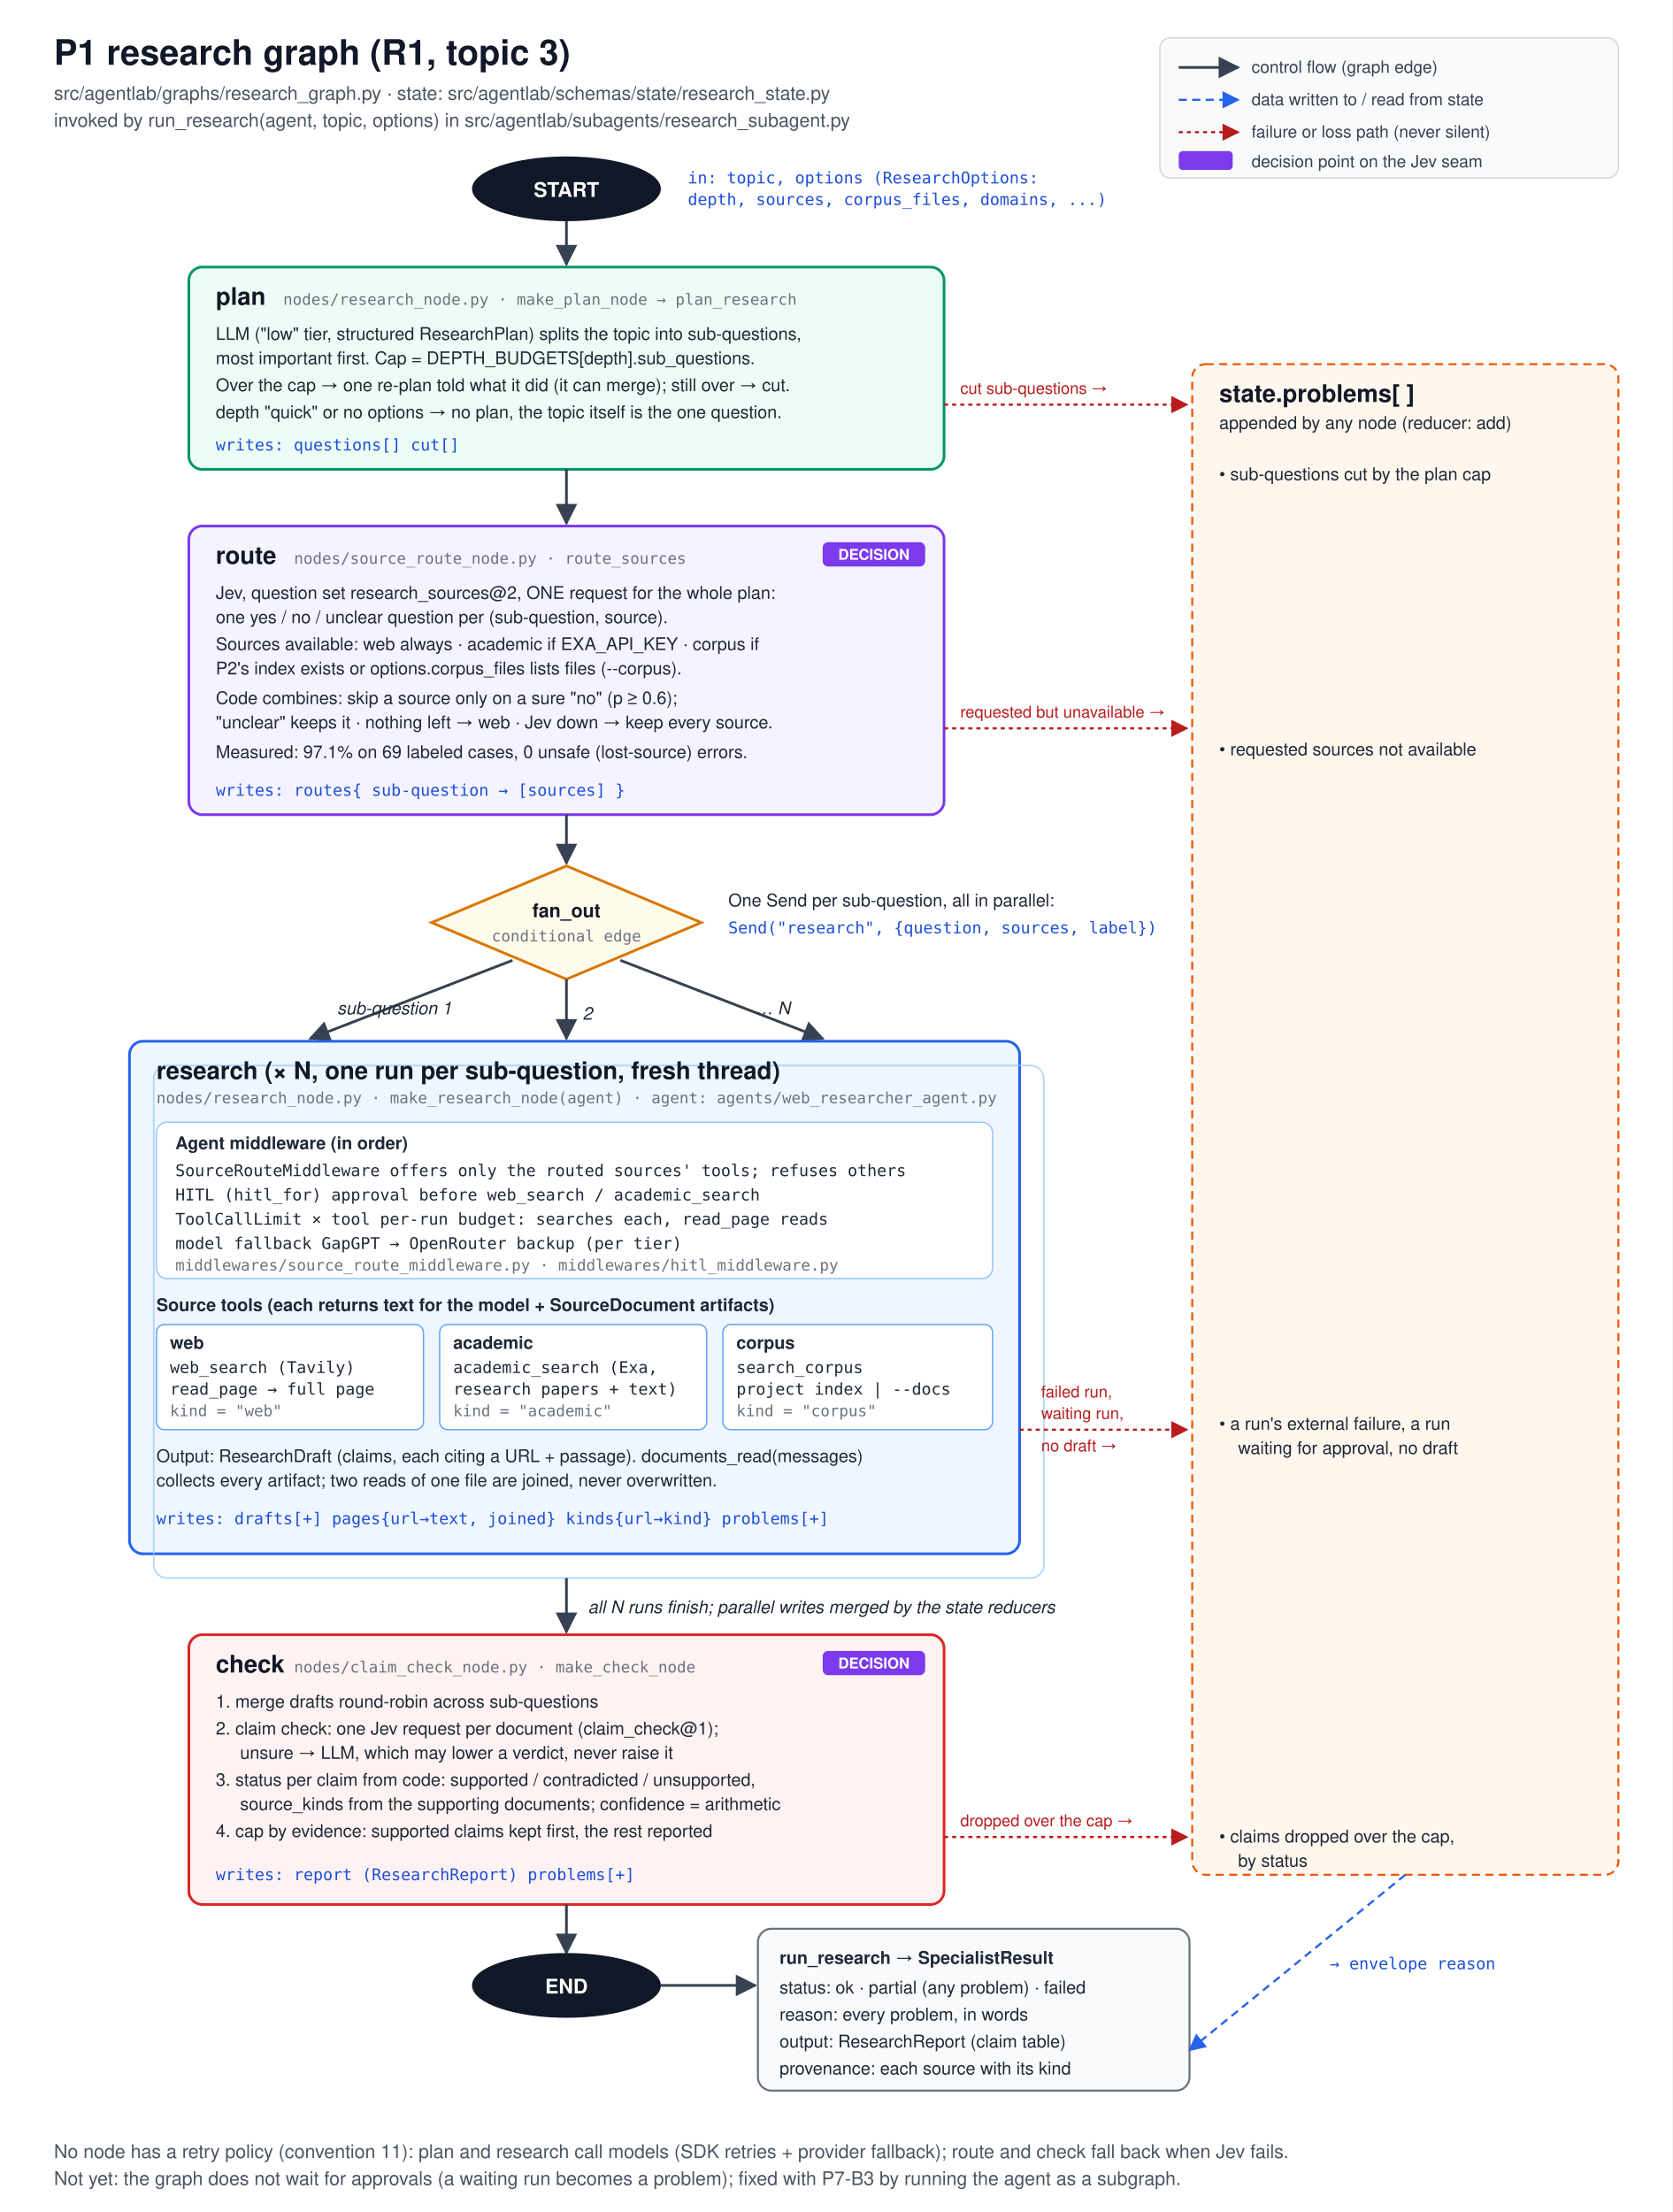
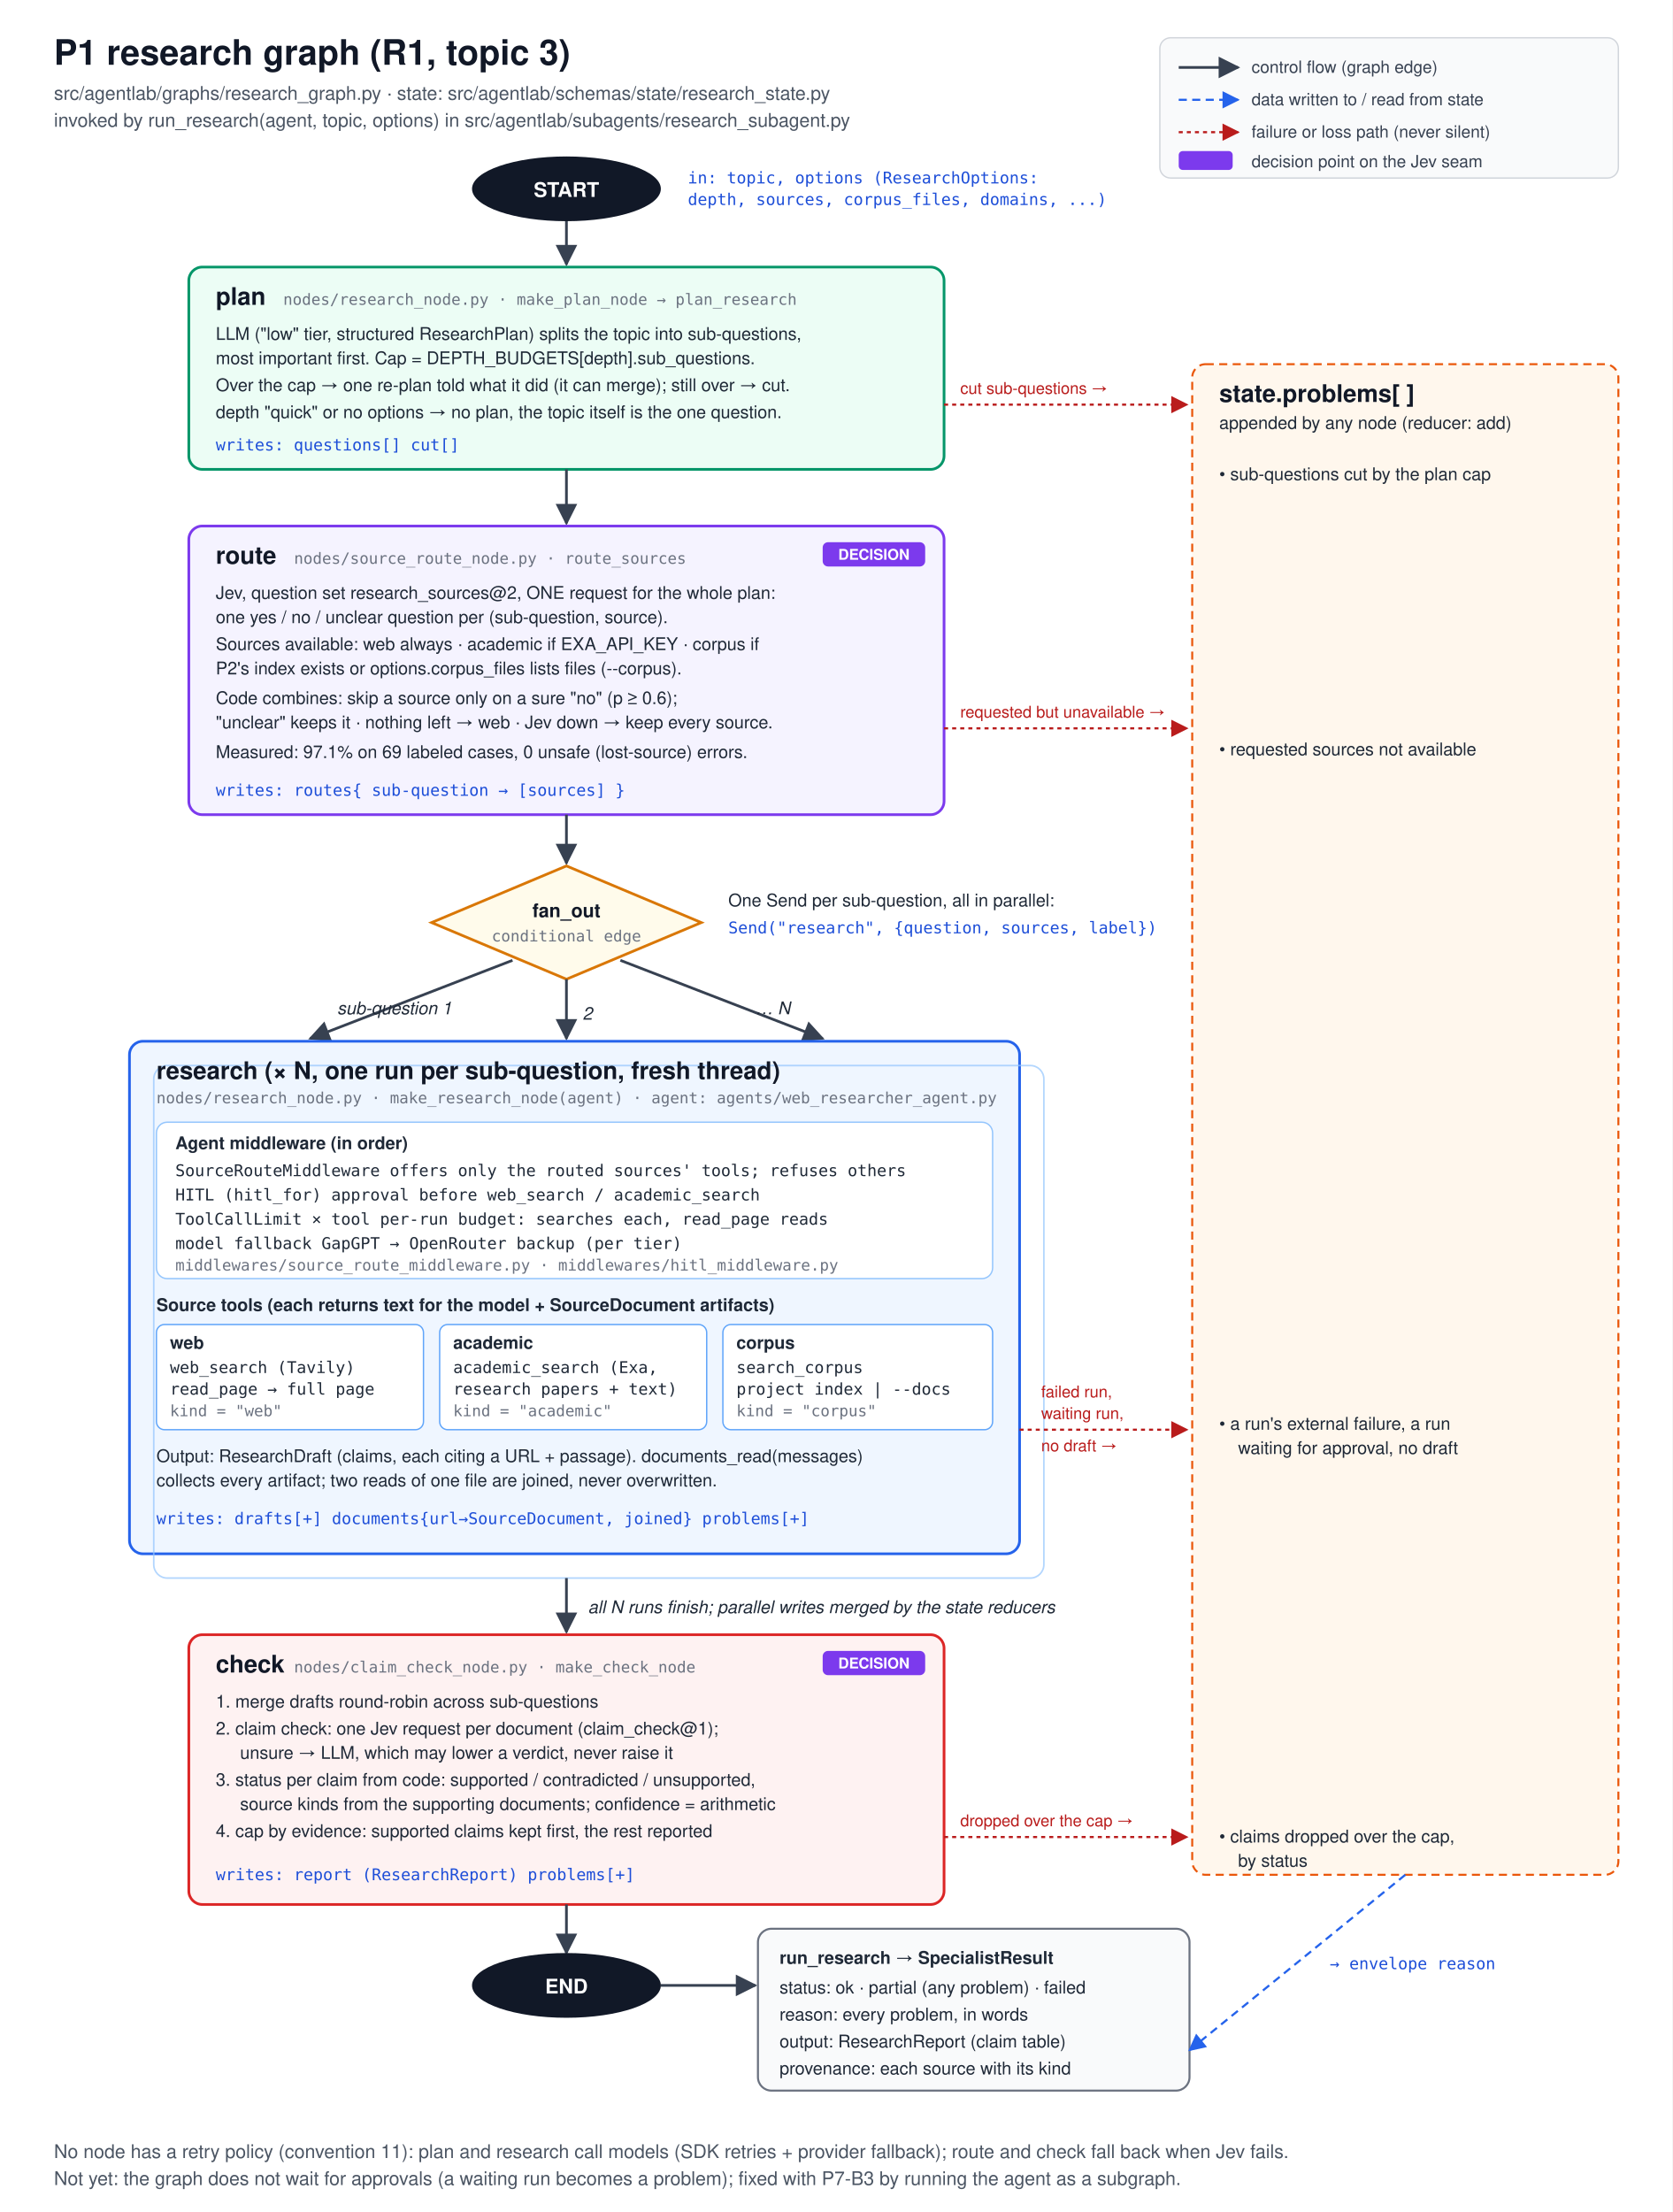
<svg xmlns="http://www.w3.org/2000/svg" viewBox="0 0 1240 1640" width="1240" height="1640" font-family="Segoe UI, Helvetica, Arial, sans-serif">
  <defs>
    <marker id="arrow" viewBox="0 0 10 10" refX="9" refY="5" markerWidth="8" markerHeight="8" orient="auto-start-reverse">
      <path d="M0,0 L10,5 L0,10 z" fill="#374151" />
    </marker>
    <marker id="arrowBlue" viewBox="0 0 10 10" refX="9" refY="5" markerWidth="8" markerHeight="8" orient="auto-start-reverse">
      <path d="M0,0 L10,5 L0,10 z" fill="#2563eb" />
    </marker>
    <marker id="arrowRed" viewBox="0 0 10 10" refX="9" refY="5" markerWidth="8" markerHeight="8" orient="auto-start-reverse">
      <path d="M0,0 L10,5 L0,10 z" fill="#b91c1c" />
    </marker>
    <style>
      .title { font-size: 26px; font-weight: 700; fill: #111827; }
      .subtitle { font-size: 14px; fill: #4b5563; }
      .nodeName { font-size: 18px; font-weight: 700; fill: #111827; }
      .nodeFile { font-size: 11.5px; fill: #6b7280; font-family: Consolas, Menlo, monospace; }
      .body { font-size: 13px; fill: #1f2937; }
      .mono { font-size: 12px; fill: #1f2937; font-family: Consolas, Menlo, monospace; }
      .data { font-size: 12px; fill: #1d4ed8; font-family: Consolas, Menlo, monospace; }
      .warn { font-size: 12px; fill: #b91c1c; }
      .legend { font-size: 12.5px; fill: #374151; }
      .tag { font-size: 11px; font-weight: 700; fill: #ffffff; }
      .flow { stroke: #374151; stroke-width: 2; fill: none; marker-end: url(#arrow); }
      .dataflow { stroke: #2563eb; stroke-width: 1.6; stroke-dasharray: 6 4; fill: none; marker-end: url(#arrowBlue); }
      .fail { stroke: #b91c1c; stroke-width: 1.6; stroke-dasharray: 3 3; fill: none; marker-end: url(#arrowRed); }
    </style>
  </defs>
  <rect width="1240" height="1640" fill="#ffffff" />
  <text x="40" y="48" class="title">P1 research graph (R1, topic 3)</text>
  <text x="40" y="74" class="subtitle">src/agentlab/graphs/research_graph.py  ·  state: src/agentlab/schemas/state/research_state.py</text>
  <text x="40" y="94" class="subtitle">invoked by run_research(agent, topic, options) in src/agentlab/subagents/research_subagent.py</text>
  <g transform="translate(860,28)">
    <rect x="0" y="0" width="340" height="104" rx="8" fill="#f9fafb" stroke="#d1d5db" />
    <line x1="14" y1="22" x2="58" y2="22" class="flow" />
    <text x="68" y="26" class="legend">control flow (graph edge)</text>
    <line x1="14" y1="46" x2="58" y2="46" class="dataflow" />
    <text x="68" y="50" class="legend">data written to / read from state</text>
    <line x1="14" y1="70" x2="58" y2="70" class="fail" />
    <text x="68" y="74" class="legend">failure or loss path (never silent)</text>
    <rect x="14" y="84" width="40" height="14" rx="3" fill="#7c3aed" />
    <text x="68" y="96" class="legend">decision point on the Jev seam</text>
  </g>
  <ellipse cx="420" cy="140" rx="70" ry="24" fill="#111827" />
  <text x="420" y="146" text-anchor="middle" font-size="15" font-weight="700" fill="#ffffff">START</text>
  <text x="510" y="136" class="data">in: topic, options (ResearchOptions:</text>
  <text x="510" y="152" class="data">depth, sources, corpus_files, domains, ...)</text>
  <line x1="420" y1="164" x2="420" y2="196" class="flow" />
  <rect x="140" y="198" width="560" height="150" rx="10" fill="#ecfdf5" stroke="#059669" stroke-width="2" />
  <text x="160" y="226" class="nodeName">plan</text>
  <text x="210" y="226" class="nodeFile">nodes/research_node.py · make_plan_node → plan_research</text>
  <text x="160" y="252" class="body">LLM ("low" tier, structured ResearchPlan) splits the topic into sub-questions,</text>
  <text x="160" y="270" class="body">most important first. Cap = DEPTH_BUDGETS[depth].sub_questions.</text>
  <text x="160" y="290" class="body">Over the cap → one re-plan told what it did (it can merge); still over → cut.</text>
  <text x="160" y="310" class="body">depth "quick" or no options → no plan, the topic itself is the one question.</text>
  <text x="160" y="334" class="data">writes: questions[]   cut[]</text>
  <line x1="700" y1="300" x2="880" y2="300" class="fail" />
  <text x="712" y="292" class="warn">cut sub-questions →</text>
  <line x1="420" y1="348" x2="420" y2="388" class="flow" />
  <rect x="140" y="390" width="560" height="214" rx="10" fill="#f5f3ff" stroke="#7c3aed" stroke-width="2" />
  <rect x="610" y="402" width="76" height="18" rx="4" fill="#7c3aed" />
  <text x="648" y="415" text-anchor="middle" class="tag">DECISION</text>
  <text x="160" y="418" class="nodeName">route</text>
  <text x="218" y="418" class="nodeFile">nodes/source_route_node.py · route_sources</text>
  <text x="160" y="444" class="body">Jev, question set research_sources@2, ONE request for the whole plan:</text>
  <text x="160" y="462" class="body">one yes / no / unclear question per (sub-question, source).</text>
  <text x="160" y="482" class="body">Sources available: web always · academic if EXA_API_KEY · corpus if</text>
  <text x="160" y="500" class="body">P2's index exists or options.corpus_files lists files (--corpus).</text>
  <text x="160" y="522" class="body">Code combines:  skip a source only on a sure "no" (p ≥ 0.6);</text>
  <text x="160" y="540" class="body">"unclear" keeps it · nothing left → web · Jev down → keep every source.</text>
  <text x="160" y="562" class="body">Measured: 97.1% on 69 labeled cases, 0 unsafe (lost-source) errors.</text>
  <text x="160" y="590" class="data">writes: routes{ sub-question → [sources] }</text>
  <line x1="700" y1="540" x2="880" y2="540" class="fail" />
  <text x="712" y="532" class="warn">requested but unavailable →</text>
  <line x1="420" y1="604" x2="420" y2="640" class="flow" />
  <polygon points="420,642 520,684 420,726 320,684" fill="#fffbeb" stroke="#d97706" stroke-width="2" />
  <text x="420" y="680" text-anchor="middle" font-size="14" font-weight="700" fill="#111827">fan_out</text>
  <text x="420" y="698" text-anchor="middle" class="nodeFile">conditional edge</text>
  <text x="540" y="672" class="body">One Send per sub-question, all in parallel:</text>
  <text x="540" y="692" class="data">Send("research", {question, sources, label})</text>
  <line x1="380" y1="712" x2="230" y2="770" class="flow" />
  <line x1="420" y1="726" x2="420" y2="770" class="flow" />
  <line x1="460" y1="712" x2="610" y2="770" class="flow" />
  <text x="250" y="752" class="body" font-style="italic">sub-question 1</text>
  <text x="432" y="756" class="body" font-style="italic">2</text>
  <text x="560" y="752" class="body" font-style="italic">… N</text>
  <rect x="96" y="772" width="660" height="380" rx="10" fill="#eff6ff" stroke="#2563eb" stroke-width="2" />
  <rect x="108" y="784" width="660" height="380" rx="10" fill="none" stroke="#93c5fd" stroke-width="1.2" transform="translate(6,6)" opacity="0.7" />
  <text x="116" y="800" class="nodeName">research   (× N, one run per sub-question, fresh thread)</text>
  <text x="116" y="818" class="nodeFile">nodes/research_node.py · make_research_node(agent) · agent: agents/web_researcher_agent.py</text>
  <rect x="116" y="832" width="620" height="116" rx="8" fill="#ffffff" stroke="#93c5fd" />
  <text x="130" y="852" class="body" font-weight="700">Agent middleware (in order)</text>
  <text x="130" y="872" class="mono">SourceRouteMiddleware  offers only the routed sources' tools; refuses others</text>
  <text x="130" y="890" class="mono">HITL (hitl_for)        approval before web_search / academic_search</text>
  <text x="130" y="908" class="mono">ToolCallLimit × tool   per-run budget: searches each, read_page reads</text>
  <text x="130" y="926" class="mono">model fallback         GapGPT → OpenRouter backup (per tier)</text>
  <text x="130" y="942" class="nodeFile">middlewares/source_route_middleware.py · middlewares/hitl_middleware.py</text>
  <text x="116" y="972" class="body" font-weight="700">Source tools (each returns text for the model + SourceDocument artifacts)</text>
  <rect x="116" y="982" width="198" height="78" rx="6" fill="#ffffff" stroke="#60a5fa" />
  <text x="126" y="1000" class="body" font-weight="700">web</text>
  <text x="126" y="1018" class="mono">web_search (Tavily)</text>
  <text x="126" y="1034" class="mono">read_page → full page</text>
  <text x="126" y="1050" class="nodeFile">kind = "web"</text>
  <rect x="326" y="982" width="198" height="78" rx="6" fill="#ffffff" stroke="#60a5fa" />
  <text x="336" y="1000" class="body" font-weight="700">academic</text>
  <text x="336" y="1018" class="mono">academic_search (Exa,</text>
  <text x="336" y="1034" class="mono">research papers + text)</text>
  <text x="336" y="1050" class="nodeFile">kind = "academic"</text>
  <rect x="536" y="982" width="200" height="78" rx="6" fill="#ffffff" stroke="#60a5fa" />
  <text x="546" y="1000" class="body" font-weight="700">corpus</text>
  <text x="546" y="1018" class="mono">search_corpus</text>
  <text x="546" y="1034" class="mono">project index | --docs</text>
  <text x="546" y="1050" class="nodeFile">kind = "corpus"</text>
  <text x="116" y="1084" class="body">Output: ResearchDraft (claims, each citing a URL + passage). documents_read(messages)</text>
  <text x="116" y="1102" class="body">collects every artifact; two reads of one file are joined, never overwritten.</text>
-   <text x="116" y="1130" class="data">writes: drafts[+]   pages{url→text, joined}   kinds{url→kind}   problems[+]</text>
+   <text x="116" y="1130" class="data">writes: drafts[+]   documents{url→SourceDocument, joined}   problems[+]</text>
  <line x1="756" y1="1060" x2="880" y2="1060" class="fail" />
  <text x="772" y="1036" class="warn">failed run,</text>
  <text x="772" y="1052" class="warn">waiting run,</text>
  <text x="772" y="1076" class="warn">no draft →</text>
  <line x1="420" y1="1170" x2="420" y2="1210" class="flow" />
  <text x="436" y="1196" class="body" font-style="italic">all N runs finish; parallel writes merged by the state reducers</text>
  <rect x="140" y="1212" width="560" height="200" rx="10" fill="#fef2f2" stroke="#dc2626" stroke-width="2" />
  <rect x="610" y="1224" width="76" height="18" rx="4" fill="#7c3aed" />
  <text x="648" y="1237" text-anchor="middle" class="tag">DECISION</text>
  <text x="160" y="1240" class="nodeName">check</text>
  <text x="218" y="1240" class="nodeFile">nodes/claim_check_node.py · make_check_node</text>
  <text x="160" y="1266" class="body">1. merge drafts round-robin across sub-questions</text>
  <text x="160" y="1286" class="body">2. claim check: one Jev request per document (claim_check@1);</text>
  <text x="178" y="1304" class="body">unsure → LLM, which may lower a verdict, never raise it</text>
  <text x="160" y="1324" class="body">3. status per claim from code: supported / contradicted / unsupported,</text>
-   <text x="178" y="1342" class="body">source_kinds from the supporting documents; confidence = arithmetic</text>
+   <text x="178" y="1342" class="body">source kinds from the supporting documents; confidence = arithmetic</text>
  <text x="160" y="1362" class="body">4. cap by evidence: supported claims kept first, the rest reported</text>
  <text x="160" y="1394" class="data">writes: report (ResearchReport)   problems[+]</text>
  <line x1="700" y1="1362" x2="880" y2="1362" class="fail" />
  <text x="712" y="1354" class="warn">dropped over the cap →</text>
  <line x1="420" y1="1412" x2="420" y2="1448" class="flow" />
  <ellipse cx="420" cy="1472" rx="70" ry="24" fill="#111827" />
  <text x="420" y="1478" text-anchor="middle" font-size="15" font-weight="700" fill="#ffffff">END</text>
  <line x1="490" y1="1472" x2="560" y2="1472" class="flow" />
  <rect x="562" y="1430" width="320" height="120" rx="10" fill="#f9fafb" stroke="#6b7280" stroke-width="1.5" />
  <text x="578" y="1456" class="body" font-weight="700">run_research → SpecialistResult</text>
  <text x="578" y="1478" class="body">status: ok · partial (any problem) · failed</text>
  <text x="578" y="1498" class="body">reason: every problem, in words</text>
  <text x="578" y="1518" class="body">output: ResearchReport (claim table)</text>
  <text x="578" y="1538" class="body">provenance: each source with its kind</text>
  <rect x="884" y="270" width="316" height="1120" rx="10" fill="#fff7ed" stroke="#ea580c" stroke-width="1.5" stroke-dasharray="6 4" />
  <text x="904" y="298" class="nodeName">state.problems[ ]</text>
  <text x="904" y="318" class="body">appended by any node (reducer: add)</text>
  <text x="904" y="356" class="body">• sub-questions cut by the plan cap</text>
  <text x="904" y="560" class="body">• requested sources not available</text>
  <text x="904" y="1060" class="body">• a run's external failure, a run</text>
  <text x="918" y="1078" class="body">waiting for approval, no draft</text>
  <text x="904" y="1366" class="body">• claims dropped over the cap,</text>
  <text x="918" y="1384" class="body">by status</text>
  <line x1="1042" y1="1390" x2="882" y2="1520" class="dataflow" />
  <text x="986" y="1460" class="data">→ envelope reason</text>
  <text x="40" y="1600" class="subtitle">No node has a retry policy (convention 11): plan and research call models (SDK retries + provider fallback); route and check fall back when Jev fails.</text>
  <text x="40" y="1620" class="subtitle">Not yet: the graph does not wait for approvals (a waiting run becomes a problem); fixed with P7-B3 by running the agent as a subgraph.</text>
</svg>
